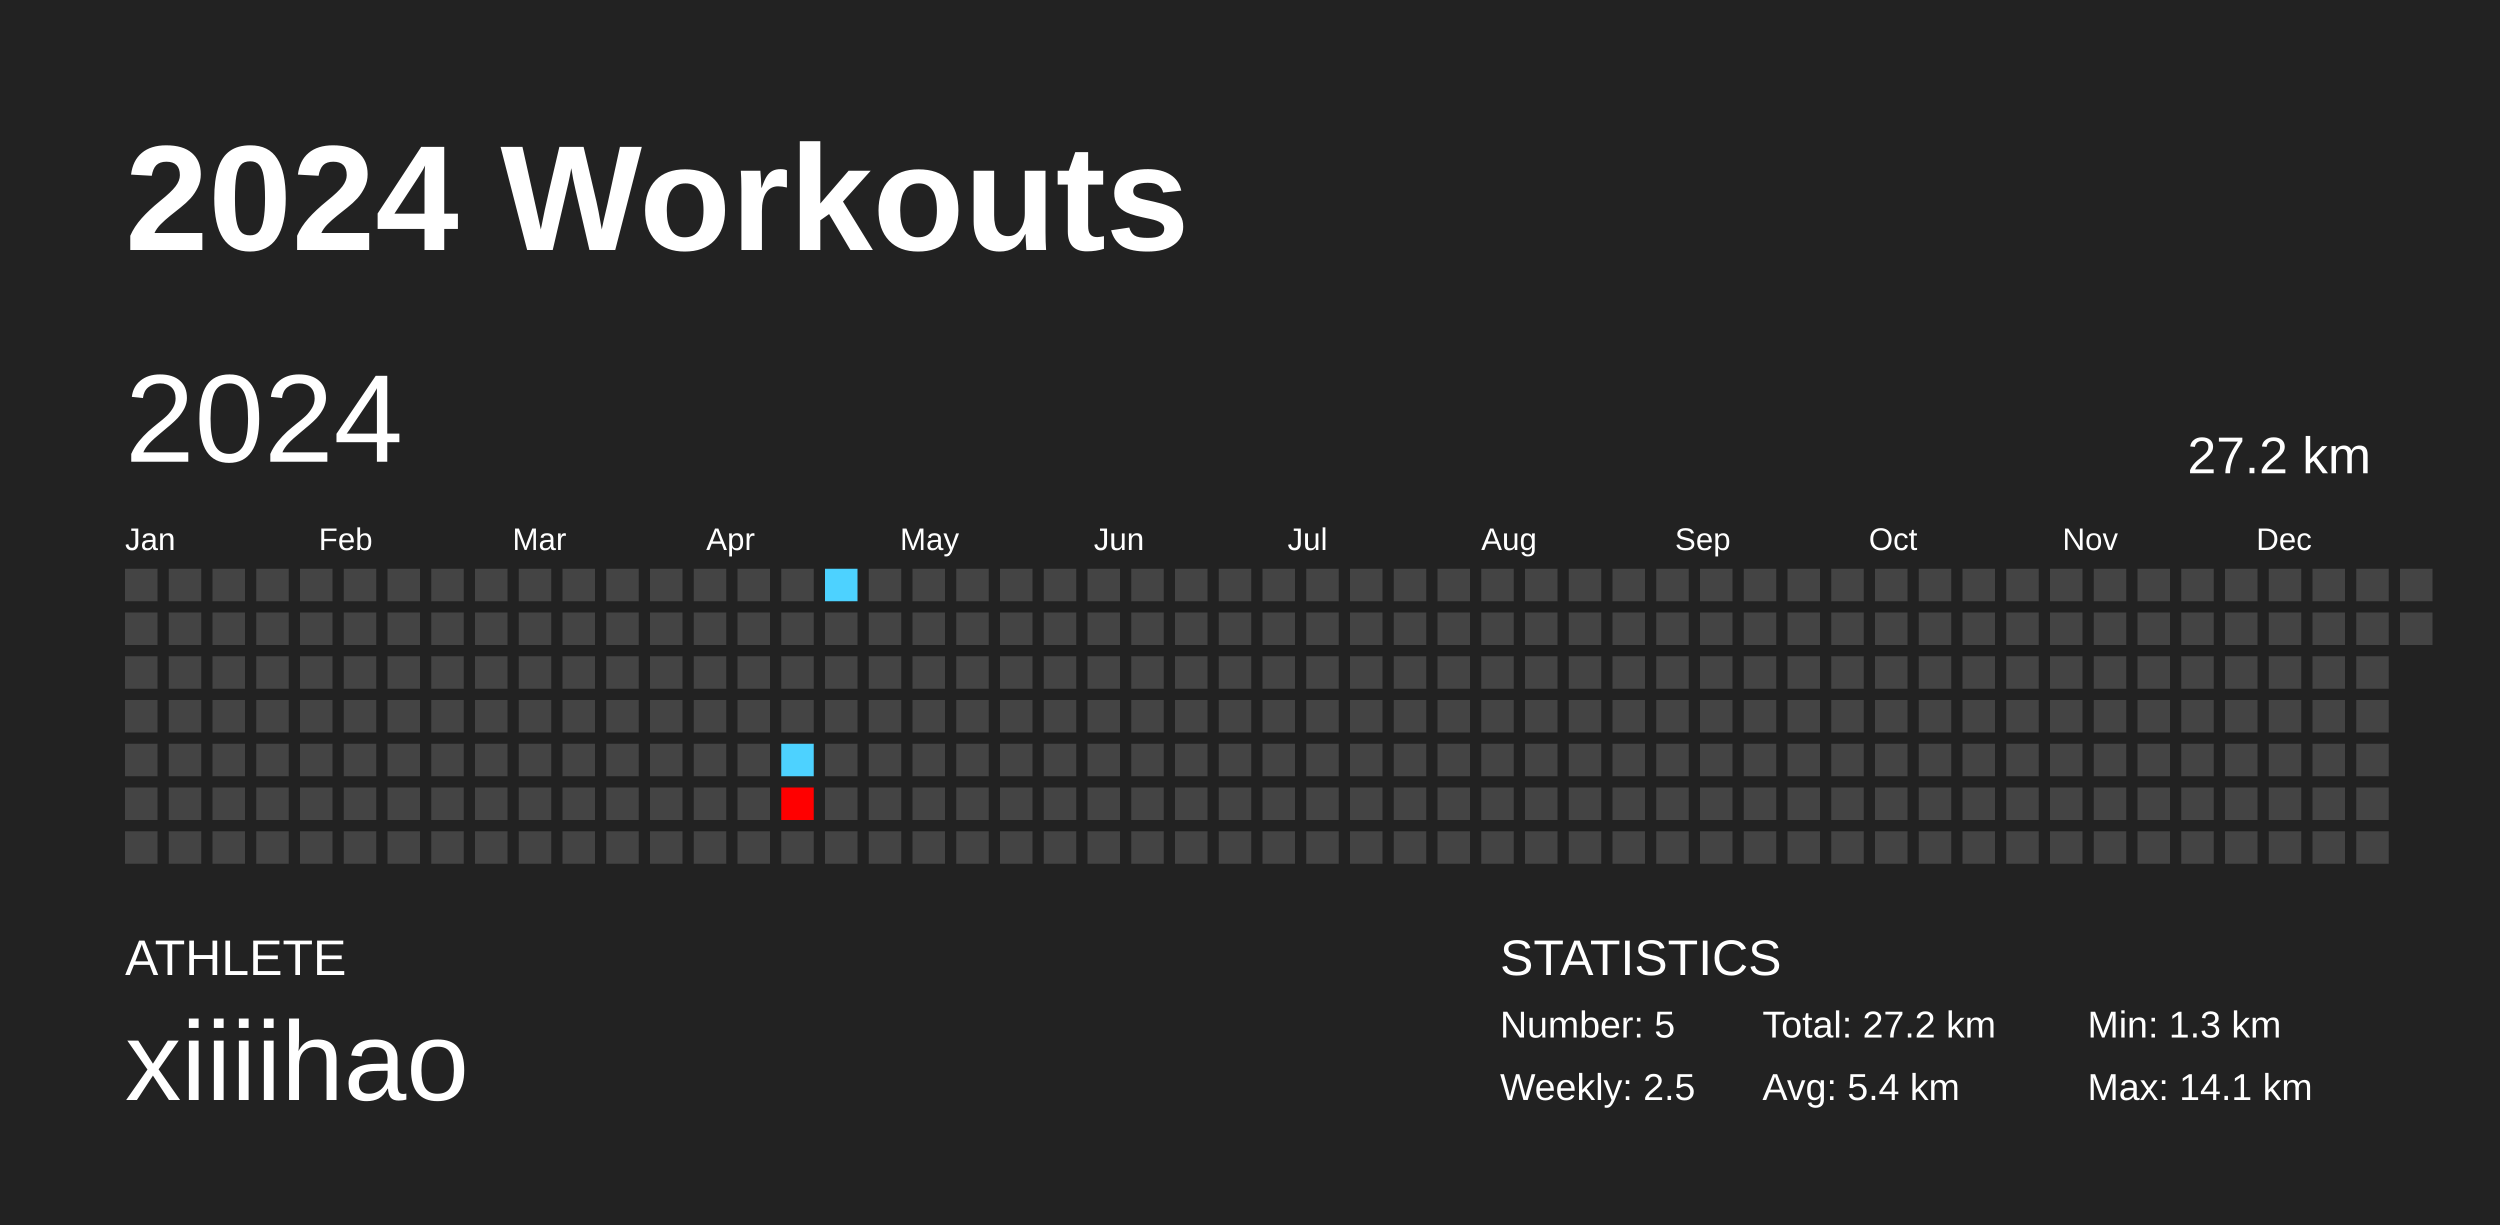
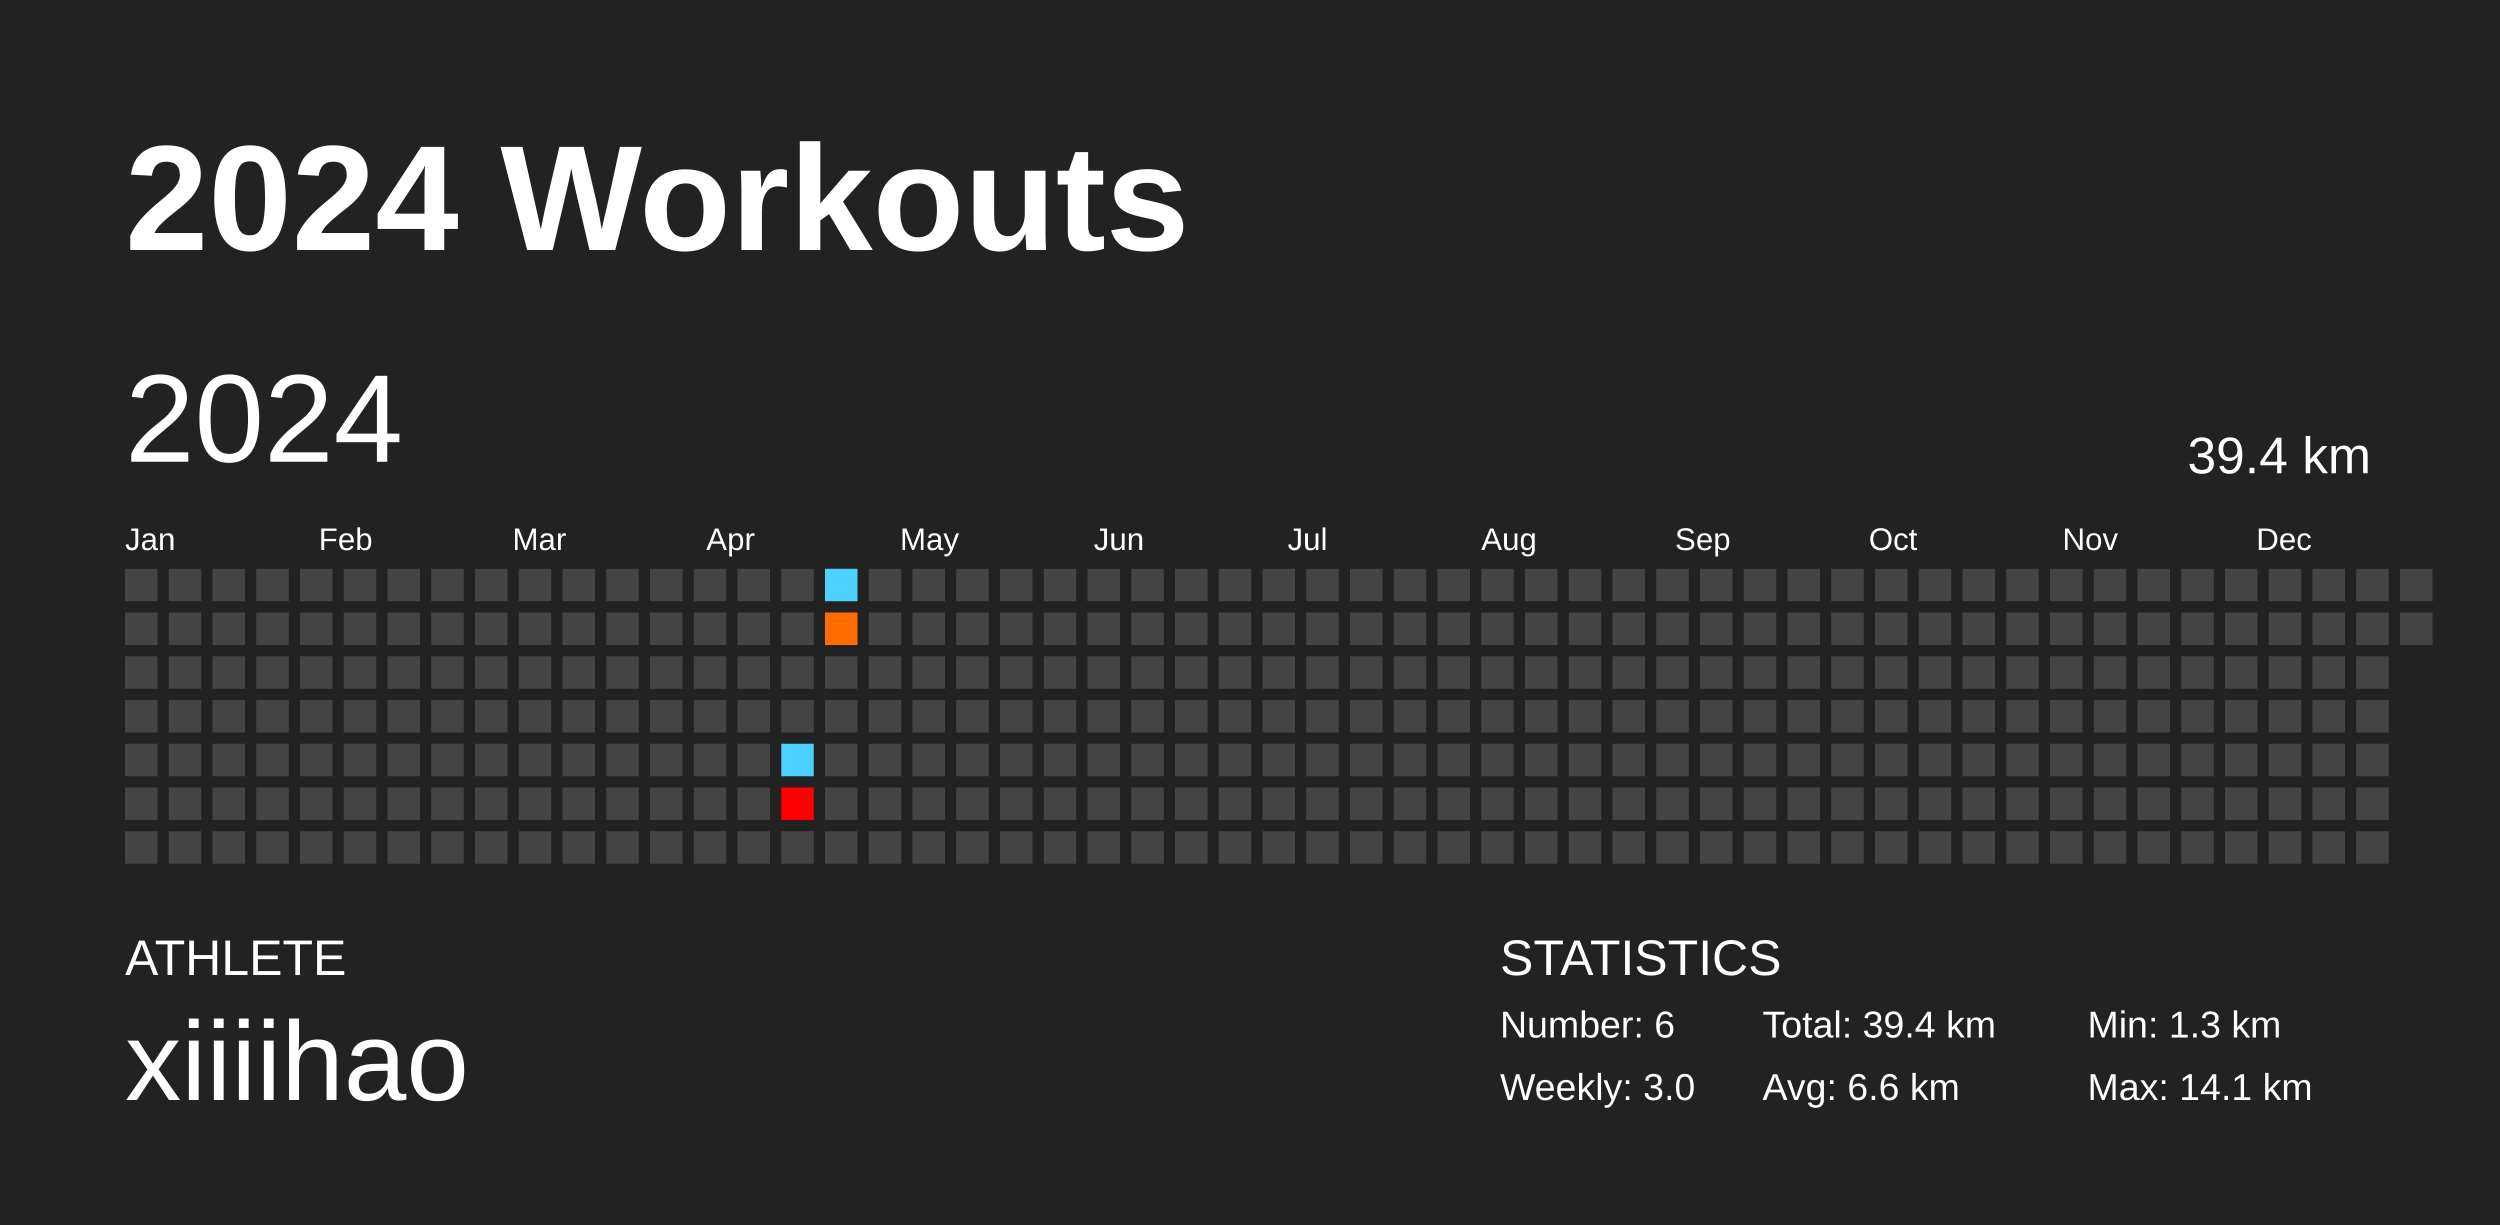
<svg xmlns="http://www.w3.org/2000/svg" baseProfile="full" height="98mm" version="1.1" viewBox="0,0,200,98" width="200mm">
  <defs />
  <rect fill="#222222" height="98" width="200" x="0" y="0" />
  <text fill="#FFFFFF" style="font-size:12px; font-family:Arial; font-weight:bold;" x="10" y="20">2024 Workouts</text>
  <text fill="#FFFFFF" style="font-size:4px; font-family:Arial" x="10" y="78">ATHLETE</text>
  <text fill="#FFFFFF" style="font-size:9px; font-family:Arial" x="10" y="88">xiiiihao</text>
  <text fill="#FFFFFF" style="font-size:4px; font-family:Arial" x="120" y="78">STATISTICS</text>
-   <text fill="#FFFFFF" style="font-size:3px; font-family:Arial" x="120" y="83">Number: 5</text>
-   <text fill="#FFFFFF" style="font-size:3px; font-family:Arial" x="120" y="88">Weekly: 2.5</text>
-   <text fill="#FFFFFF" style="font-size:3px; font-family:Arial" x="141" y="83">Total: 27.2 km</text>
-   <text fill="#FFFFFF" style="font-size:3px; font-family:Arial" x="141" y="88">Avg: 5.4 km</text>
+   <text fill="#FFFFFF" style="font-size:3px; font-family:Arial" x="120" y="83">Number: 6</text>
+   <text fill="#FFFFFF" style="font-size:3px; font-family:Arial" x="120" y="88">Weekly: 3.0</text>
+   <text fill="#FFFFFF" style="font-size:3px; font-family:Arial" x="141" y="83">Total: 39.4 km</text>
+   <text fill="#FFFFFF" style="font-size:3px; font-family:Arial" x="141" y="88">Avg: 6.6 km</text>
  <text fill="#FFFFFF" style="font-size:3px; font-family:Arial" x="167" y="83">Min: 1.3 km</text>
  <text fill="#FFFFFF" style="font-size:3px; font-family:Arial" x="167" y="88">Max: 14.1 km</text>
  <text dominant-baseline="hanging" fill="#FFFFFF" style="font-size:10.0px; font-family:Arial;" x="10" y="30">2024</text>
-   <text dominant-baseline="hanging" fill="#FFFFFF" style="font-size:4.125px; font-family:Arial;" x="175" y="35">27.2 km</text>
+   <text dominant-baseline="hanging" fill="#FFFFFF" style="font-size:4.125px; font-family:Arial;" x="175" y="35">39.4 km</text>
  <text fill="#FFFFFF" style="font-size:2.5px; font-family:Arial" x="10.0" y="44">Jan</text>
  <text fill="#FFFFFF" style="font-size:2.5px; font-family:Arial" x="25.5" y="44">Feb</text>
  <text fill="#FFFFFF" style="font-size:2.5px; font-family:Arial" x="41.0" y="44">Mar</text>
  <text fill="#FFFFFF" style="font-size:2.5px; font-family:Arial" x="56.5" y="44">Apr</text>
  <text fill="#FFFFFF" style="font-size:2.5px; font-family:Arial" x="72.0" y="44">May</text>
  <text fill="#FFFFFF" style="font-size:2.5px; font-family:Arial" x="87.5" y="44">Jun</text>
  <text fill="#FFFFFF" style="font-size:2.5px; font-family:Arial" x="103.0" y="44">Jul</text>
  <text fill="#FFFFFF" style="font-size:2.5px; font-family:Arial" x="118.5" y="44">Aug</text>
  <text fill="#FFFFFF" style="font-size:2.5px; font-family:Arial" x="134.0" y="44">Sep</text>
  <text fill="#FFFFFF" style="font-size:2.5px; font-family:Arial" x="149.5" y="44">Oct</text>
  <text fill="#FFFFFF" style="font-size:2.5px; font-family:Arial" x="165.0" y="44">Nov</text>
  <text fill="#FFFFFF" style="font-size:2.5px; font-family:Arial" x="180.5" y="44">Dec</text>
  <rect fill="#444444" height="2.6" width="2.6" x="10.0" y="45.5" />
  <rect fill="#444444" height="2.6" width="2.6" x="10.0" y="49.0" />
  <rect fill="#444444" height="2.6" width="2.6" x="10.0" y="52.5" />
  <rect fill="#444444" height="2.6" width="2.6" x="10.0" y="56.0" />
  <rect fill="#444444" height="2.6" width="2.6" x="10.0" y="59.5" />
  <rect fill="#444444" height="2.6" width="2.6" x="10.0" y="63.0" />
  <rect fill="#444444" height="2.6" width="2.6" x="10.0" y="66.5" />
  <rect fill="#444444" height="2.6" width="2.6" x="13.5" y="45.5" />
  <rect fill="#444444" height="2.6" width="2.6" x="13.5" y="49.0" />
  <rect fill="#444444" height="2.6" width="2.6" x="13.5" y="52.5" />
  <rect fill="#444444" height="2.6" width="2.6" x="13.5" y="56.0" />
  <rect fill="#444444" height="2.6" width="2.6" x="13.5" y="59.5" />
  <rect fill="#444444" height="2.6" width="2.6" x="13.5" y="63.0" />
  <rect fill="#444444" height="2.6" width="2.6" x="13.5" y="66.5" />
  <rect fill="#444444" height="2.6" width="2.6" x="17.0" y="45.5" />
  <rect fill="#444444" height="2.6" width="2.6" x="17.0" y="49.0" />
  <rect fill="#444444" height="2.6" width="2.6" x="17.0" y="52.5" />
  <rect fill="#444444" height="2.6" width="2.6" x="17.0" y="56.0" />
  <rect fill="#444444" height="2.6" width="2.6" x="17.0" y="59.5" />
  <rect fill="#444444" height="2.6" width="2.6" x="17.0" y="63.0" />
  <rect fill="#444444" height="2.6" width="2.6" x="17.0" y="66.5" />
  <rect fill="#444444" height="2.6" width="2.6" x="20.5" y="45.5" />
  <rect fill="#444444" height="2.6" width="2.6" x="20.5" y="49.0" />
  <rect fill="#444444" height="2.6" width="2.6" x="20.5" y="52.5" />
  <rect fill="#444444" height="2.6" width="2.6" x="20.5" y="56.0" />
  <rect fill="#444444" height="2.6" width="2.6" x="20.5" y="59.5" />
  <rect fill="#444444" height="2.6" width="2.6" x="20.5" y="63.0" />
  <rect fill="#444444" height="2.6" width="2.6" x="20.5" y="66.5" />
  <rect fill="#444444" height="2.6" width="2.6" x="24.0" y="45.5" />
  <rect fill="#444444" height="2.6" width="2.6" x="24.0" y="49.0" />
  <rect fill="#444444" height="2.6" width="2.6" x="24.0" y="52.5" />
  <rect fill="#444444" height="2.6" width="2.6" x="24.0" y="56.0" />
  <rect fill="#444444" height="2.6" width="2.6" x="24.0" y="59.5" />
  <rect fill="#444444" height="2.6" width="2.6" x="24.0" y="63.0" />
  <rect fill="#444444" height="2.6" width="2.6" x="24.0" y="66.5" />
  <rect fill="#444444" height="2.6" width="2.6" x="27.5" y="45.5" />
  <rect fill="#444444" height="2.6" width="2.6" x="27.5" y="49.0" />
  <rect fill="#444444" height="2.6" width="2.6" x="27.5" y="52.5" />
  <rect fill="#444444" height="2.6" width="2.6" x="27.5" y="56.0" />
  <rect fill="#444444" height="2.6" width="2.6" x="27.5" y="59.5" />
  <rect fill="#444444" height="2.6" width="2.6" x="27.5" y="63.0" />
  <rect fill="#444444" height="2.6" width="2.6" x="27.5" y="66.5" />
  <rect fill="#444444" height="2.6" width="2.6" x="31.0" y="45.5" />
  <rect fill="#444444" height="2.6" width="2.6" x="31.0" y="49.0" />
  <rect fill="#444444" height="2.6" width="2.6" x="31.0" y="52.5" />
  <rect fill="#444444" height="2.6" width="2.6" x="31.0" y="56.0" />
  <rect fill="#444444" height="2.6" width="2.6" x="31.0" y="59.5" />
  <rect fill="#444444" height="2.6" width="2.6" x="31.0" y="63.0" />
  <rect fill="#444444" height="2.6" width="2.6" x="31.0" y="66.5" />
  <rect fill="#444444" height="2.6" width="2.6" x="34.5" y="45.5" />
  <rect fill="#444444" height="2.6" width="2.6" x="34.5" y="49.0" />
  <rect fill="#444444" height="2.6" width="2.6" x="34.5" y="52.5" />
  <rect fill="#444444" height="2.6" width="2.6" x="34.5" y="56.0" />
  <rect fill="#444444" height="2.6" width="2.6" x="34.5" y="59.5" />
  <rect fill="#444444" height="2.6" width="2.6" x="34.5" y="63.0" />
  <rect fill="#444444" height="2.6" width="2.6" x="34.5" y="66.5" />
  <rect fill="#444444" height="2.6" width="2.6" x="38.0" y="45.5" />
  <rect fill="#444444" height="2.6" width="2.6" x="38.0" y="49.0" />
  <rect fill="#444444" height="2.6" width="2.6" x="38.0" y="52.5" />
  <rect fill="#444444" height="2.6" width="2.6" x="38.0" y="56.0" />
  <rect fill="#444444" height="2.6" width="2.6" x="38.0" y="59.5" />
  <rect fill="#444444" height="2.6" width="2.6" x="38.0" y="63.0" />
  <rect fill="#444444" height="2.6" width="2.6" x="38.0" y="66.5" />
  <rect fill="#444444" height="2.6" width="2.6" x="41.5" y="45.5" />
  <rect fill="#444444" height="2.6" width="2.6" x="41.5" y="49.0" />
  <rect fill="#444444" height="2.6" width="2.6" x="41.5" y="52.5" />
  <rect fill="#444444" height="2.6" width="2.6" x="41.5" y="56.0" />
  <rect fill="#444444" height="2.6" width="2.6" x="41.5" y="59.5" />
  <rect fill="#444444" height="2.6" width="2.6" x="41.5" y="63.0" />
  <rect fill="#444444" height="2.6" width="2.6" x="41.5" y="66.5" />
  <rect fill="#444444" height="2.6" width="2.6" x="45.0" y="45.5" />
  <rect fill="#444444" height="2.6" width="2.6" x="45.0" y="49.0" />
  <rect fill="#444444" height="2.6" width="2.6" x="45.0" y="52.5" />
  <rect fill="#444444" height="2.6" width="2.6" x="45.0" y="56.0" />
  <rect fill="#444444" height="2.6" width="2.6" x="45.0" y="59.5" />
  <rect fill="#444444" height="2.6" width="2.6" x="45.0" y="63.0" />
  <rect fill="#444444" height="2.6" width="2.6" x="45.0" y="66.5" />
  <rect fill="#444444" height="2.6" width="2.6" x="48.5" y="45.5" />
  <rect fill="#444444" height="2.6" width="2.6" x="48.5" y="49.0" />
  <rect fill="#444444" height="2.6" width="2.6" x="48.5" y="52.5" />
  <rect fill="#444444" height="2.6" width="2.6" x="48.5" y="56.0" />
  <rect fill="#444444" height="2.6" width="2.6" x="48.5" y="59.5" />
  <rect fill="#444444" height="2.6" width="2.6" x="48.5" y="63.0" />
  <rect fill="#444444" height="2.6" width="2.6" x="48.5" y="66.5" />
  <rect fill="#444444" height="2.6" width="2.6" x="52.0" y="45.5" />
  <rect fill="#444444" height="2.6" width="2.6" x="52.0" y="49.0" />
  <rect fill="#444444" height="2.6" width="2.6" x="52.0" y="52.5" />
  <rect fill="#444444" height="2.6" width="2.6" x="52.0" y="56.0" />
  <rect fill="#444444" height="2.6" width="2.6" x="52.0" y="59.5" />
  <rect fill="#444444" height="2.6" width="2.6" x="52.0" y="63.0" />
  <rect fill="#444444" height="2.6" width="2.6" x="52.0" y="66.5" />
  <rect fill="#444444" height="2.6" width="2.6" x="55.5" y="45.5" />
  <rect fill="#444444" height="2.6" width="2.6" x="55.5" y="49.0" />
  <rect fill="#444444" height="2.6" width="2.6" x="55.5" y="52.5" />
  <rect fill="#444444" height="2.6" width="2.6" x="55.5" y="56.0" />
  <rect fill="#444444" height="2.6" width="2.6" x="55.5" y="59.5" />
  <rect fill="#444444" height="2.6" width="2.6" x="55.5" y="63.0" />
  <rect fill="#444444" height="2.6" width="2.6" x="55.5" y="66.5" />
  <rect fill="#444444" height="2.6" width="2.6" x="59.0" y="45.5" />
  <rect fill="#444444" height="2.6" width="2.6" x="59.0" y="49.0" />
  <rect fill="#444444" height="2.6" width="2.6" x="59.0" y="52.5" />
  <rect fill="#444444" height="2.6" width="2.6" x="59.0" y="56.0" />
  <rect fill="#444444" height="2.6" width="2.6" x="59.0" y="59.5" />
  <rect fill="#444444" height="2.6" width="2.6" x="59.0" y="63.0" />
  <rect fill="#444444" height="2.6" width="2.6" x="59.0" y="66.5" />
  <rect fill="#444444" height="2.6" width="2.6" x="62.5" y="45.5" />
  <rect fill="#444444" height="2.6" width="2.6" x="62.5" y="49.0" />
  <rect fill="#444444" height="2.6" width="2.6" x="62.5" y="52.5" />
  <rect fill="#444444" height="2.6" width="2.6" x="62.5" y="56.0" />
  <rect fill="#4dd2ff" height="2.6" width="2.6" x="62.5" y="59.5" />
  <rect fill="#ff0000" height="2.6" width="2.6" x="62.5" y="63.0" />
  <rect fill="#444444" height="2.6" width="2.6" x="62.5" y="66.5" />
  <rect fill="#4dd2ff" height="2.6" width="2.6" x="66.0" y="45.5" />
-   <rect fill="#444444" height="2.6" width="2.6" x="66.0" y="49.0" />
+   <rect fill="#ff6d00" height="2.6" width="2.6" x="66.0" y="49.0" />
  <rect fill="#444444" height="2.6" width="2.6" x="66.0" y="52.5" />
  <rect fill="#444444" height="2.6" width="2.6" x="66.0" y="56.0" />
  <rect fill="#444444" height="2.6" width="2.6" x="66.0" y="59.5" />
  <rect fill="#444444" height="2.6" width="2.6" x="66.0" y="63.0" />
  <rect fill="#444444" height="2.6" width="2.6" x="66.0" y="66.5" />
  <rect fill="#444444" height="2.6" width="2.6" x="69.5" y="45.5" />
  <rect fill="#444444" height="2.6" width="2.6" x="69.5" y="49.0" />
  <rect fill="#444444" height="2.6" width="2.6" x="69.5" y="52.5" />
  <rect fill="#444444" height="2.6" width="2.6" x="69.5" y="56.0" />
  <rect fill="#444444" height="2.6" width="2.6" x="69.5" y="59.5" />
  <rect fill="#444444" height="2.6" width="2.6" x="69.5" y="63.0" />
  <rect fill="#444444" height="2.6" width="2.6" x="69.5" y="66.5" />
  <rect fill="#444444" height="2.6" width="2.6" x="73.0" y="45.5" />
  <rect fill="#444444" height="2.6" width="2.6" x="73.0" y="49.0" />
  <rect fill="#444444" height="2.6" width="2.6" x="73.0" y="52.5" />
  <rect fill="#444444" height="2.6" width="2.6" x="73.0" y="56.0" />
  <rect fill="#444444" height="2.6" width="2.6" x="73.0" y="59.5" />
  <rect fill="#444444" height="2.6" width="2.6" x="73.0" y="63.0" />
  <rect fill="#444444" height="2.6" width="2.6" x="73.0" y="66.5" />
  <rect fill="#444444" height="2.6" width="2.6" x="76.5" y="45.5" />
  <rect fill="#444444" height="2.6" width="2.6" x="76.5" y="49.0" />
  <rect fill="#444444" height="2.6" width="2.6" x="76.5" y="52.5" />
  <rect fill="#444444" height="2.6" width="2.6" x="76.5" y="56.0" />
  <rect fill="#444444" height="2.6" width="2.6" x="76.5" y="59.5" />
  <rect fill="#444444" height="2.6" width="2.6" x="76.5" y="63.0" />
  <rect fill="#444444" height="2.6" width="2.6" x="76.5" y="66.5" />
  <rect fill="#444444" height="2.6" width="2.6" x="80.0" y="45.5" />
  <rect fill="#444444" height="2.6" width="2.6" x="80.0" y="49.0" />
  <rect fill="#444444" height="2.6" width="2.6" x="80.0" y="52.5" />
  <rect fill="#444444" height="2.6" width="2.6" x="80.0" y="56.0" />
  <rect fill="#444444" height="2.6" width="2.6" x="80.0" y="59.5" />
  <rect fill="#444444" height="2.6" width="2.6" x="80.0" y="63.0" />
  <rect fill="#444444" height="2.6" width="2.6" x="80.0" y="66.5" />
  <rect fill="#444444" height="2.6" width="2.6" x="83.5" y="45.5" />
  <rect fill="#444444" height="2.6" width="2.6" x="83.5" y="49.0" />
  <rect fill="#444444" height="2.6" width="2.6" x="83.5" y="52.5" />
  <rect fill="#444444" height="2.6" width="2.6" x="83.5" y="56.0" />
  <rect fill="#444444" height="2.6" width="2.6" x="83.5" y="59.5" />
  <rect fill="#444444" height="2.6" width="2.6" x="83.5" y="63.0" />
  <rect fill="#444444" height="2.6" width="2.6" x="83.5" y="66.5" />
  <rect fill="#444444" height="2.6" width="2.6" x="87.0" y="45.5" />
  <rect fill="#444444" height="2.6" width="2.6" x="87.0" y="49.0" />
  <rect fill="#444444" height="2.6" width="2.6" x="87.0" y="52.5" />
  <rect fill="#444444" height="2.6" width="2.6" x="87.0" y="56.0" />
  <rect fill="#444444" height="2.6" width="2.6" x="87.0" y="59.5" />
  <rect fill="#444444" height="2.6" width="2.6" x="87.0" y="63.0" />
  <rect fill="#444444" height="2.6" width="2.6" x="87.0" y="66.5" />
  <rect fill="#444444" height="2.6" width="2.6" x="90.5" y="45.5" />
  <rect fill="#444444" height="2.6" width="2.6" x="90.5" y="49.0" />
  <rect fill="#444444" height="2.6" width="2.6" x="90.5" y="52.5" />
  <rect fill="#444444" height="2.6" width="2.6" x="90.5" y="56.0" />
  <rect fill="#444444" height="2.6" width="2.6" x="90.5" y="59.5" />
  <rect fill="#444444" height="2.6" width="2.6" x="90.5" y="63.0" />
  <rect fill="#444444" height="2.6" width="2.6" x="90.5" y="66.5" />
  <rect fill="#444444" height="2.6" width="2.6" x="94.0" y="45.5" />
  <rect fill="#444444" height="2.6" width="2.6" x="94.0" y="49.0" />
  <rect fill="#444444" height="2.6" width="2.6" x="94.0" y="52.5" />
  <rect fill="#444444" height="2.6" width="2.6" x="94.0" y="56.0" />
  <rect fill="#444444" height="2.6" width="2.6" x="94.0" y="59.5" />
  <rect fill="#444444" height="2.6" width="2.6" x="94.0" y="63.0" />
  <rect fill="#444444" height="2.6" width="2.6" x="94.0" y="66.5" />
  <rect fill="#444444" height="2.6" width="2.6" x="97.5" y="45.5" />
  <rect fill="#444444" height="2.6" width="2.6" x="97.5" y="49.0" />
  <rect fill="#444444" height="2.6" width="2.6" x="97.5" y="52.5" />
  <rect fill="#444444" height="2.6" width="2.6" x="97.5" y="56.0" />
  <rect fill="#444444" height="2.6" width="2.6" x="97.5" y="59.5" />
  <rect fill="#444444" height="2.6" width="2.6" x="97.5" y="63.0" />
  <rect fill="#444444" height="2.6" width="2.6" x="97.5" y="66.5" />
  <rect fill="#444444" height="2.6" width="2.6" x="101.0" y="45.5" />
  <rect fill="#444444" height="2.6" width="2.6" x="101.0" y="49.0" />
  <rect fill="#444444" height="2.6" width="2.6" x="101.0" y="52.5" />
  <rect fill="#444444" height="2.6" width="2.6" x="101.0" y="56.0" />
  <rect fill="#444444" height="2.6" width="2.6" x="101.0" y="59.5" />
  <rect fill="#444444" height="2.6" width="2.6" x="101.0" y="63.0" />
  <rect fill="#444444" height="2.6" width="2.6" x="101.0" y="66.5" />
  <rect fill="#444444" height="2.6" width="2.6" x="104.5" y="45.5" />
  <rect fill="#444444" height="2.6" width="2.6" x="104.5" y="49.0" />
  <rect fill="#444444" height="2.6" width="2.6" x="104.5" y="52.5" />
  <rect fill="#444444" height="2.6" width="2.6" x="104.5" y="56.0" />
  <rect fill="#444444" height="2.6" width="2.6" x="104.5" y="59.5" />
  <rect fill="#444444" height="2.6" width="2.6" x="104.5" y="63.0" />
  <rect fill="#444444" height="2.6" width="2.6" x="104.5" y="66.5" />
  <rect fill="#444444" height="2.6" width="2.6" x="108.0" y="45.5" />
  <rect fill="#444444" height="2.6" width="2.6" x="108.0" y="49.0" />
  <rect fill="#444444" height="2.6" width="2.6" x="108.0" y="52.5" />
  <rect fill="#444444" height="2.6" width="2.6" x="108.0" y="56.0" />
  <rect fill="#444444" height="2.6" width="2.6" x="108.0" y="59.5" />
  <rect fill="#444444" height="2.6" width="2.6" x="108.0" y="63.0" />
  <rect fill="#444444" height="2.6" width="2.6" x="108.0" y="66.5" />
  <rect fill="#444444" height="2.6" width="2.6" x="111.5" y="45.5" />
  <rect fill="#444444" height="2.6" width="2.6" x="111.5" y="49.0" />
  <rect fill="#444444" height="2.6" width="2.6" x="111.5" y="52.5" />
  <rect fill="#444444" height="2.6" width="2.6" x="111.5" y="56.0" />
  <rect fill="#444444" height="2.6" width="2.6" x="111.5" y="59.5" />
  <rect fill="#444444" height="2.6" width="2.6" x="111.5" y="63.0" />
  <rect fill="#444444" height="2.6" width="2.6" x="111.5" y="66.5" />
  <rect fill="#444444" height="2.6" width="2.6" x="115.0" y="45.5" />
  <rect fill="#444444" height="2.6" width="2.6" x="115.0" y="49.0" />
  <rect fill="#444444" height="2.6" width="2.6" x="115.0" y="52.5" />
  <rect fill="#444444" height="2.6" width="2.6" x="115.0" y="56.0" />
  <rect fill="#444444" height="2.6" width="2.6" x="115.0" y="59.5" />
  <rect fill="#444444" height="2.6" width="2.6" x="115.0" y="63.0" />
  <rect fill="#444444" height="2.6" width="2.6" x="115.0" y="66.5" />
  <rect fill="#444444" height="2.6" width="2.6" x="118.5" y="45.5" />
  <rect fill="#444444" height="2.6" width="2.6" x="118.5" y="49.0" />
  <rect fill="#444444" height="2.6" width="2.6" x="118.5" y="52.5" />
  <rect fill="#444444" height="2.6" width="2.6" x="118.5" y="56.0" />
  <rect fill="#444444" height="2.6" width="2.6" x="118.5" y="59.5" />
  <rect fill="#444444" height="2.6" width="2.6" x="118.5" y="63.0" />
  <rect fill="#444444" height="2.6" width="2.6" x="118.5" y="66.5" />
  <rect fill="#444444" height="2.6" width="2.6" x="122.0" y="45.5" />
  <rect fill="#444444" height="2.6" width="2.6" x="122.0" y="49.0" />
  <rect fill="#444444" height="2.6" width="2.6" x="122.0" y="52.5" />
  <rect fill="#444444" height="2.6" width="2.6" x="122.0" y="56.0" />
  <rect fill="#444444" height="2.6" width="2.6" x="122.0" y="59.5" />
  <rect fill="#444444" height="2.6" width="2.6" x="122.0" y="63.0" />
  <rect fill="#444444" height="2.6" width="2.6" x="122.0" y="66.5" />
  <rect fill="#444444" height="2.6" width="2.6" x="125.5" y="45.5" />
  <rect fill="#444444" height="2.6" width="2.6" x="125.5" y="49.0" />
  <rect fill="#444444" height="2.6" width="2.6" x="125.5" y="52.5" />
  <rect fill="#444444" height="2.6" width="2.6" x="125.5" y="56.0" />
  <rect fill="#444444" height="2.6" width="2.6" x="125.5" y="59.5" />
  <rect fill="#444444" height="2.6" width="2.6" x="125.5" y="63.0" />
  <rect fill="#444444" height="2.6" width="2.6" x="125.5" y="66.5" />
  <rect fill="#444444" height="2.6" width="2.6" x="129.0" y="45.5" />
  <rect fill="#444444" height="2.6" width="2.6" x="129.0" y="49.0" />
  <rect fill="#444444" height="2.6" width="2.6" x="129.0" y="52.5" />
  <rect fill="#444444" height="2.6" width="2.6" x="129.0" y="56.0" />
  <rect fill="#444444" height="2.6" width="2.6" x="129.0" y="59.5" />
  <rect fill="#444444" height="2.6" width="2.6" x="129.0" y="63.0" />
  <rect fill="#444444" height="2.6" width="2.6" x="129.0" y="66.5" />
  <rect fill="#444444" height="2.6" width="2.6" x="132.5" y="45.5" />
  <rect fill="#444444" height="2.6" width="2.6" x="132.5" y="49.0" />
  <rect fill="#444444" height="2.6" width="2.6" x="132.5" y="52.5" />
  <rect fill="#444444" height="2.6" width="2.6" x="132.5" y="56.0" />
  <rect fill="#444444" height="2.6" width="2.6" x="132.5" y="59.5" />
  <rect fill="#444444" height="2.6" width="2.6" x="132.5" y="63.0" />
  <rect fill="#444444" height="2.6" width="2.6" x="132.5" y="66.5" />
  <rect fill="#444444" height="2.6" width="2.6" x="136.0" y="45.5" />
  <rect fill="#444444" height="2.6" width="2.6" x="136.0" y="49.0" />
  <rect fill="#444444" height="2.6" width="2.6" x="136.0" y="52.5" />
  <rect fill="#444444" height="2.6" width="2.6" x="136.0" y="56.0" />
  <rect fill="#444444" height="2.6" width="2.6" x="136.0" y="59.5" />
  <rect fill="#444444" height="2.6" width="2.6" x="136.0" y="63.0" />
  <rect fill="#444444" height="2.6" width="2.6" x="136.0" y="66.5" />
  <rect fill="#444444" height="2.6" width="2.6" x="139.5" y="45.5" />
  <rect fill="#444444" height="2.6" width="2.6" x="139.5" y="49.0" />
  <rect fill="#444444" height="2.6" width="2.6" x="139.5" y="52.5" />
  <rect fill="#444444" height="2.6" width="2.6" x="139.5" y="56.0" />
  <rect fill="#444444" height="2.6" width="2.6" x="139.5" y="59.5" />
  <rect fill="#444444" height="2.6" width="2.6" x="139.5" y="63.0" />
  <rect fill="#444444" height="2.6" width="2.6" x="139.5" y="66.5" />
  <rect fill="#444444" height="2.6" width="2.6" x="143.0" y="45.5" />
  <rect fill="#444444" height="2.6" width="2.6" x="143.0" y="49.0" />
  <rect fill="#444444" height="2.6" width="2.6" x="143.0" y="52.5" />
  <rect fill="#444444" height="2.6" width="2.6" x="143.0" y="56.0" />
  <rect fill="#444444" height="2.6" width="2.6" x="143.0" y="59.5" />
  <rect fill="#444444" height="2.6" width="2.6" x="143.0" y="63.0" />
  <rect fill="#444444" height="2.6" width="2.6" x="143.0" y="66.5" />
  <rect fill="#444444" height="2.6" width="2.6" x="146.5" y="45.5" />
  <rect fill="#444444" height="2.6" width="2.6" x="146.5" y="49.0" />
  <rect fill="#444444" height="2.6" width="2.6" x="146.5" y="52.5" />
  <rect fill="#444444" height="2.6" width="2.6" x="146.5" y="56.0" />
  <rect fill="#444444" height="2.6" width="2.6" x="146.5" y="59.5" />
  <rect fill="#444444" height="2.6" width="2.6" x="146.5" y="63.0" />
  <rect fill="#444444" height="2.6" width="2.6" x="146.5" y="66.5" />
  <rect fill="#444444" height="2.6" width="2.6" x="150.0" y="45.5" />
  <rect fill="#444444" height="2.6" width="2.6" x="150.0" y="49.0" />
  <rect fill="#444444" height="2.6" width="2.6" x="150.0" y="52.5" />
  <rect fill="#444444" height="2.6" width="2.6" x="150.0" y="56.0" />
  <rect fill="#444444" height="2.6" width="2.6" x="150.0" y="59.5" />
  <rect fill="#444444" height="2.6" width="2.6" x="150.0" y="63.0" />
  <rect fill="#444444" height="2.6" width="2.6" x="150.0" y="66.5" />
  <rect fill="#444444" height="2.6" width="2.6" x="153.5" y="45.5" />
  <rect fill="#444444" height="2.6" width="2.6" x="153.5" y="49.0" />
  <rect fill="#444444" height="2.6" width="2.6" x="153.5" y="52.5" />
  <rect fill="#444444" height="2.6" width="2.6" x="153.5" y="56.0" />
  <rect fill="#444444" height="2.6" width="2.6" x="153.5" y="59.5" />
  <rect fill="#444444" height="2.6" width="2.6" x="153.5" y="63.0" />
  <rect fill="#444444" height="2.6" width="2.6" x="153.5" y="66.5" />
  <rect fill="#444444" height="2.6" width="2.6" x="157.0" y="45.5" />
  <rect fill="#444444" height="2.6" width="2.6" x="157.0" y="49.0" />
  <rect fill="#444444" height="2.6" width="2.6" x="157.0" y="52.5" />
  <rect fill="#444444" height="2.6" width="2.6" x="157.0" y="56.0" />
  <rect fill="#444444" height="2.6" width="2.6" x="157.0" y="59.5" />
  <rect fill="#444444" height="2.6" width="2.6" x="157.0" y="63.0" />
  <rect fill="#444444" height="2.6" width="2.6" x="157.0" y="66.5" />
  <rect fill="#444444" height="2.6" width="2.6" x="160.5" y="45.5" />
  <rect fill="#444444" height="2.6" width="2.6" x="160.5" y="49.0" />
  <rect fill="#444444" height="2.6" width="2.6" x="160.5" y="52.5" />
  <rect fill="#444444" height="2.6" width="2.6" x="160.5" y="56.0" />
  <rect fill="#444444" height="2.6" width="2.6" x="160.5" y="59.5" />
  <rect fill="#444444" height="2.6" width="2.6" x="160.5" y="63.0" />
  <rect fill="#444444" height="2.6" width="2.6" x="160.5" y="66.5" />
  <rect fill="#444444" height="2.6" width="2.6" x="164.0" y="45.5" />
  <rect fill="#444444" height="2.6" width="2.6" x="164.0" y="49.0" />
  <rect fill="#444444" height="2.6" width="2.6" x="164.0" y="52.5" />
  <rect fill="#444444" height="2.6" width="2.6" x="164.0" y="56.0" />
  <rect fill="#444444" height="2.6" width="2.6" x="164.0" y="59.5" />
  <rect fill="#444444" height="2.6" width="2.6" x="164.0" y="63.0" />
  <rect fill="#444444" height="2.6" width="2.6" x="164.0" y="66.5" />
  <rect fill="#444444" height="2.6" width="2.6" x="167.5" y="45.5" />
  <rect fill="#444444" height="2.6" width="2.6" x="167.5" y="49.0" />
  <rect fill="#444444" height="2.6" width="2.6" x="167.5" y="52.5" />
  <rect fill="#444444" height="2.6" width="2.6" x="167.5" y="56.0" />
  <rect fill="#444444" height="2.6" width="2.6" x="167.5" y="59.5" />
  <rect fill="#444444" height="2.6" width="2.6" x="167.5" y="63.0" />
  <rect fill="#444444" height="2.6" width="2.6" x="167.5" y="66.5" />
  <rect fill="#444444" height="2.6" width="2.6" x="171.0" y="45.5" />
  <rect fill="#444444" height="2.6" width="2.6" x="171.0" y="49.0" />
  <rect fill="#444444" height="2.6" width="2.6" x="171.0" y="52.5" />
  <rect fill="#444444" height="2.6" width="2.6" x="171.0" y="56.0" />
  <rect fill="#444444" height="2.6" width="2.6" x="171.0" y="59.5" />
  <rect fill="#444444" height="2.6" width="2.6" x="171.0" y="63.0" />
  <rect fill="#444444" height="2.6" width="2.6" x="171.0" y="66.5" />
  <rect fill="#444444" height="2.6" width="2.6" x="174.5" y="45.5" />
  <rect fill="#444444" height="2.6" width="2.6" x="174.5" y="49.0" />
  <rect fill="#444444" height="2.6" width="2.6" x="174.5" y="52.5" />
  <rect fill="#444444" height="2.6" width="2.6" x="174.5" y="56.0" />
  <rect fill="#444444" height="2.6" width="2.6" x="174.5" y="59.5" />
  <rect fill="#444444" height="2.6" width="2.6" x="174.5" y="63.0" />
  <rect fill="#444444" height="2.6" width="2.6" x="174.5" y="66.5" />
  <rect fill="#444444" height="2.6" width="2.6" x="178.0" y="45.5" />
  <rect fill="#444444" height="2.6" width="2.6" x="178.0" y="49.0" />
  <rect fill="#444444" height="2.6" width="2.6" x="178.0" y="52.5" />
  <rect fill="#444444" height="2.6" width="2.6" x="178.0" y="56.0" />
  <rect fill="#444444" height="2.6" width="2.6" x="178.0" y="59.5" />
  <rect fill="#444444" height="2.6" width="2.6" x="178.0" y="63.0" />
  <rect fill="#444444" height="2.6" width="2.6" x="178.0" y="66.5" />
  <rect fill="#444444" height="2.6" width="2.6" x="181.5" y="45.5" />
  <rect fill="#444444" height="2.6" width="2.6" x="181.5" y="49.0" />
  <rect fill="#444444" height="2.6" width="2.6" x="181.5" y="52.5" />
  <rect fill="#444444" height="2.6" width="2.6" x="181.5" y="56.0" />
  <rect fill="#444444" height="2.6" width="2.6" x="181.5" y="59.5" />
  <rect fill="#444444" height="2.6" width="2.6" x="181.5" y="63.0" />
  <rect fill="#444444" height="2.6" width="2.6" x="181.5" y="66.5" />
  <rect fill="#444444" height="2.6" width="2.6" x="185.0" y="45.5" />
  <rect fill="#444444" height="2.6" width="2.6" x="185.0" y="49.0" />
  <rect fill="#444444" height="2.6" width="2.6" x="185.0" y="52.5" />
  <rect fill="#444444" height="2.6" width="2.6" x="185.0" y="56.0" />
  <rect fill="#444444" height="2.6" width="2.6" x="185.0" y="59.5" />
  <rect fill="#444444" height="2.6" width="2.6" x="185.0" y="63.0" />
  <rect fill="#444444" height="2.6" width="2.6" x="185.0" y="66.5" />
  <rect fill="#444444" height="2.6" width="2.6" x="188.5" y="45.5" />
  <rect fill="#444444" height="2.6" width="2.6" x="188.5" y="49.0" />
  <rect fill="#444444" height="2.6" width="2.6" x="188.5" y="52.5" />
  <rect fill="#444444" height="2.6" width="2.6" x="188.5" y="56.0" />
  <rect fill="#444444" height="2.6" width="2.6" x="188.5" y="59.5" />
  <rect fill="#444444" height="2.6" width="2.6" x="188.5" y="63.0" />
  <rect fill="#444444" height="2.6" width="2.6" x="188.5" y="66.5" />
  <rect fill="#444444" height="2.6" width="2.6" x="192.0" y="45.5" />
  <rect fill="#444444" height="2.6" width="2.6" x="192.0" y="49.0" />
</svg>
